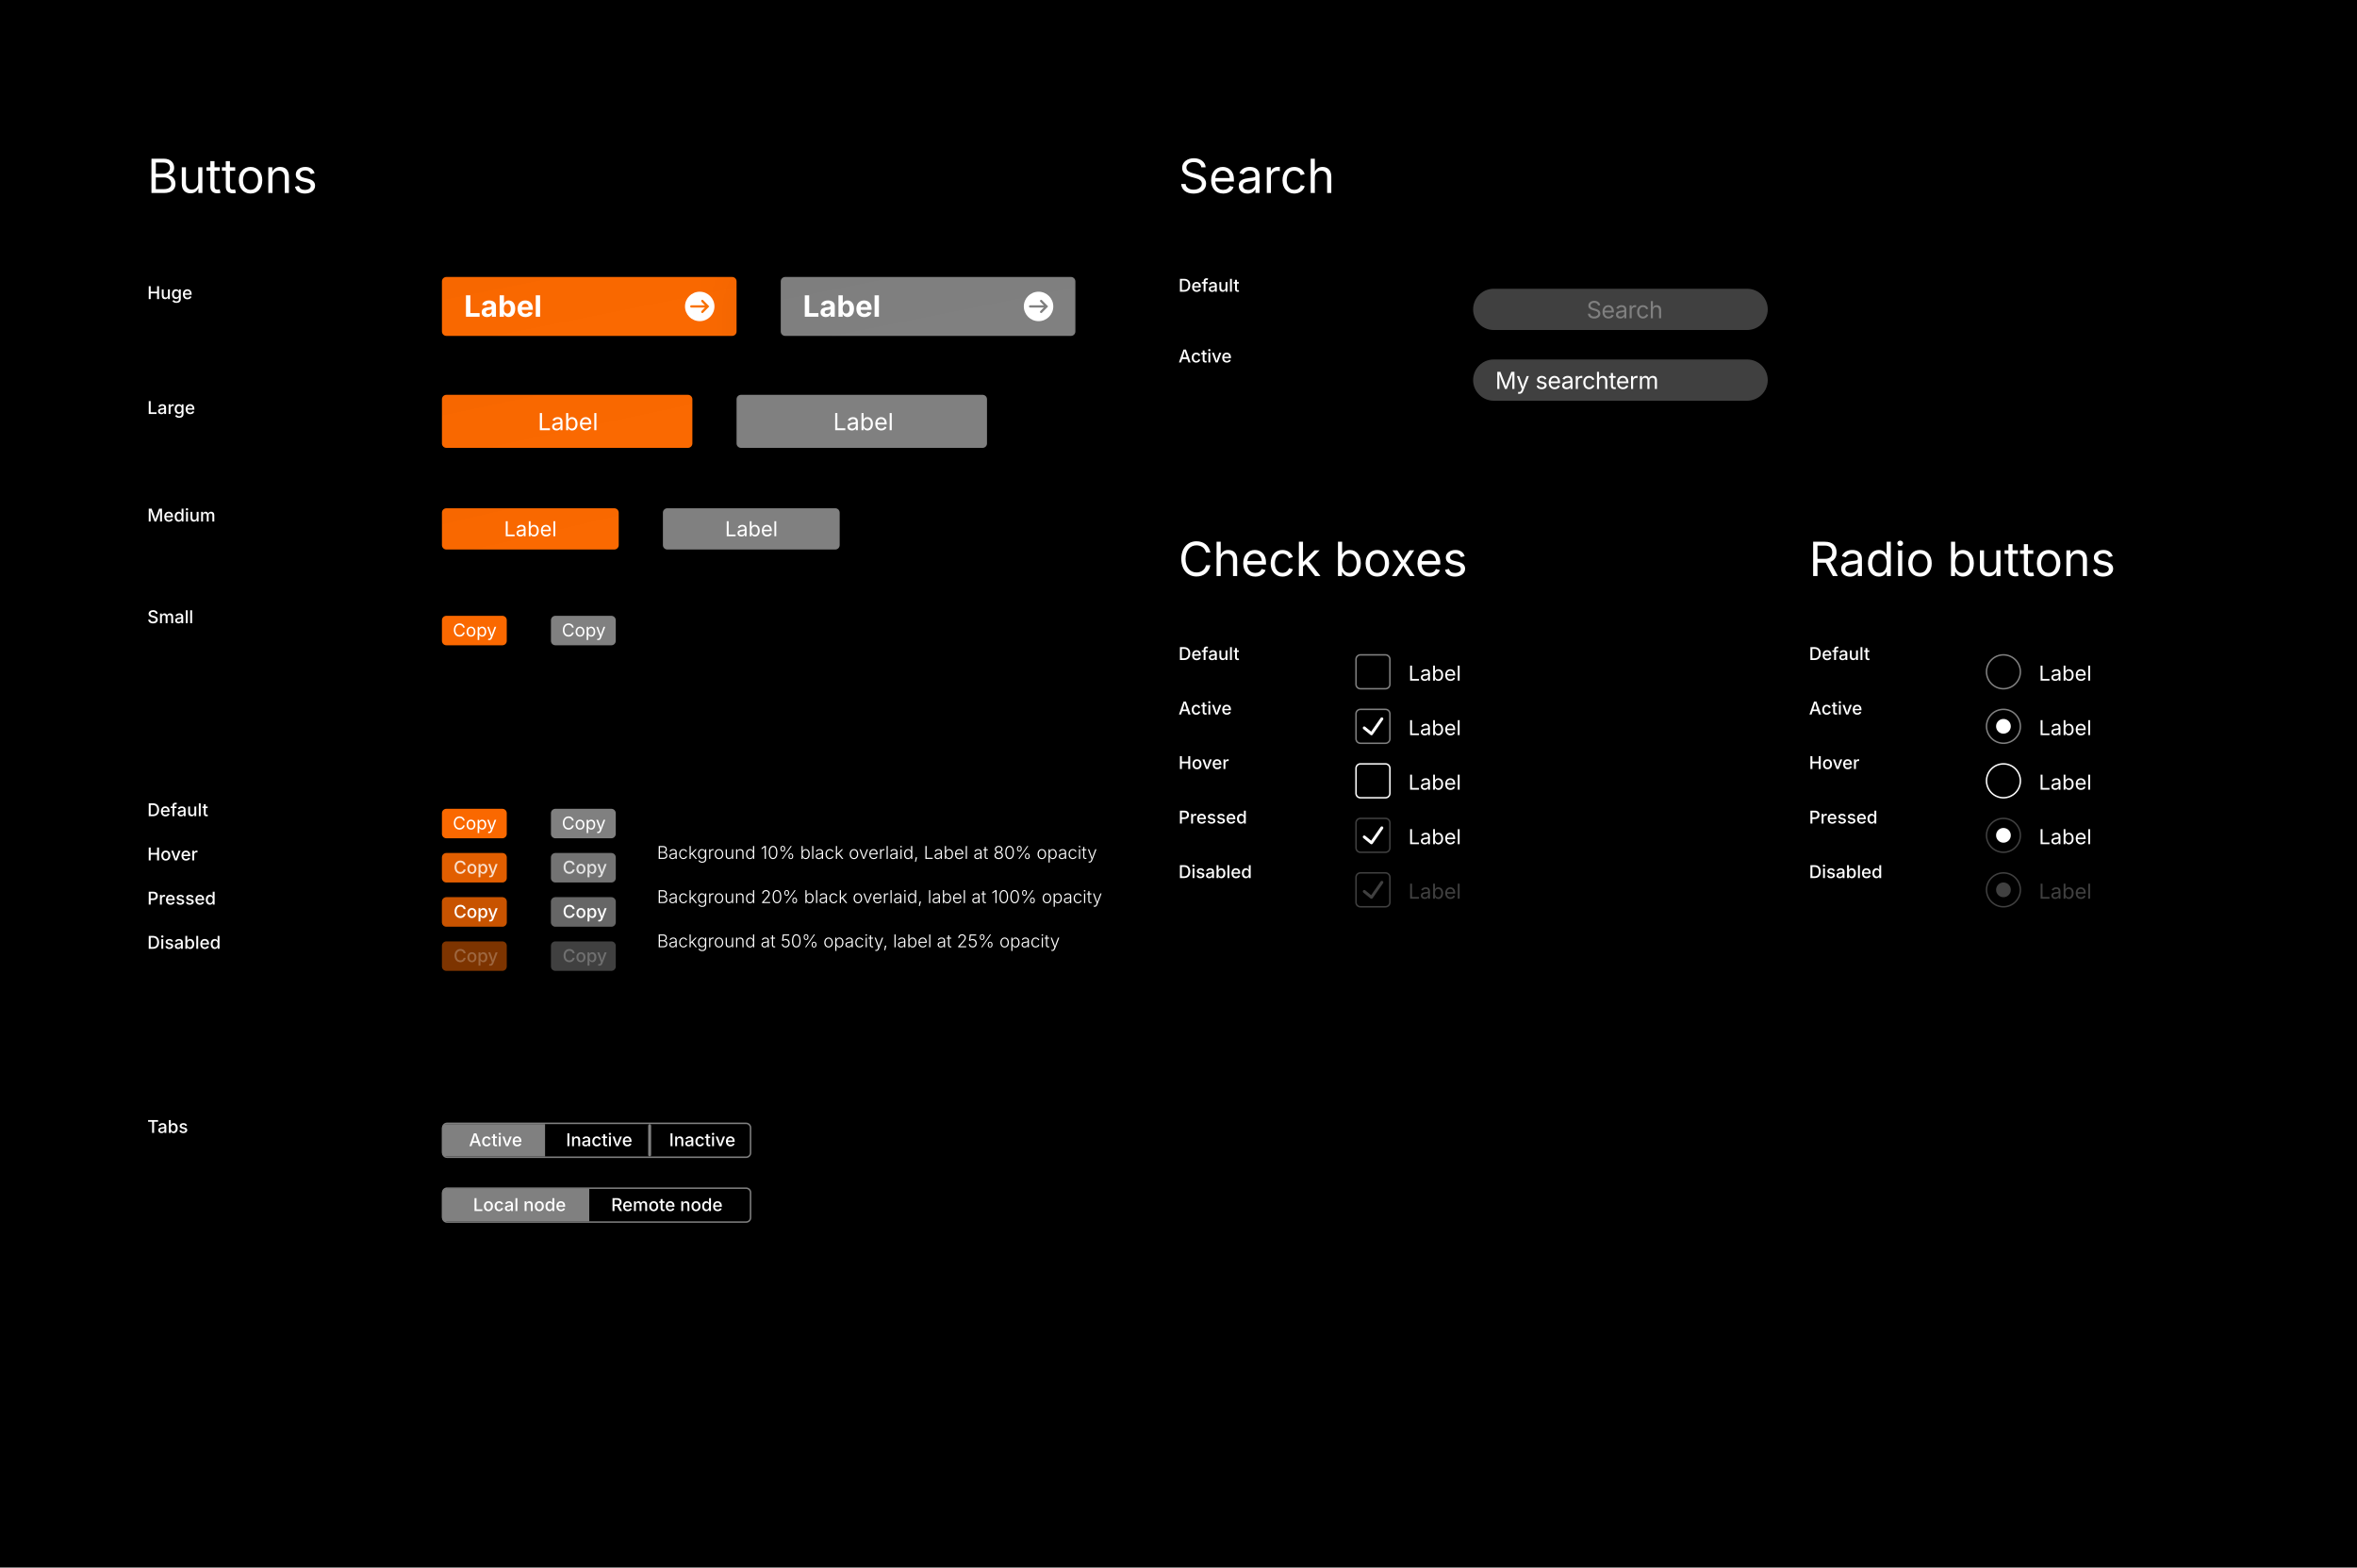
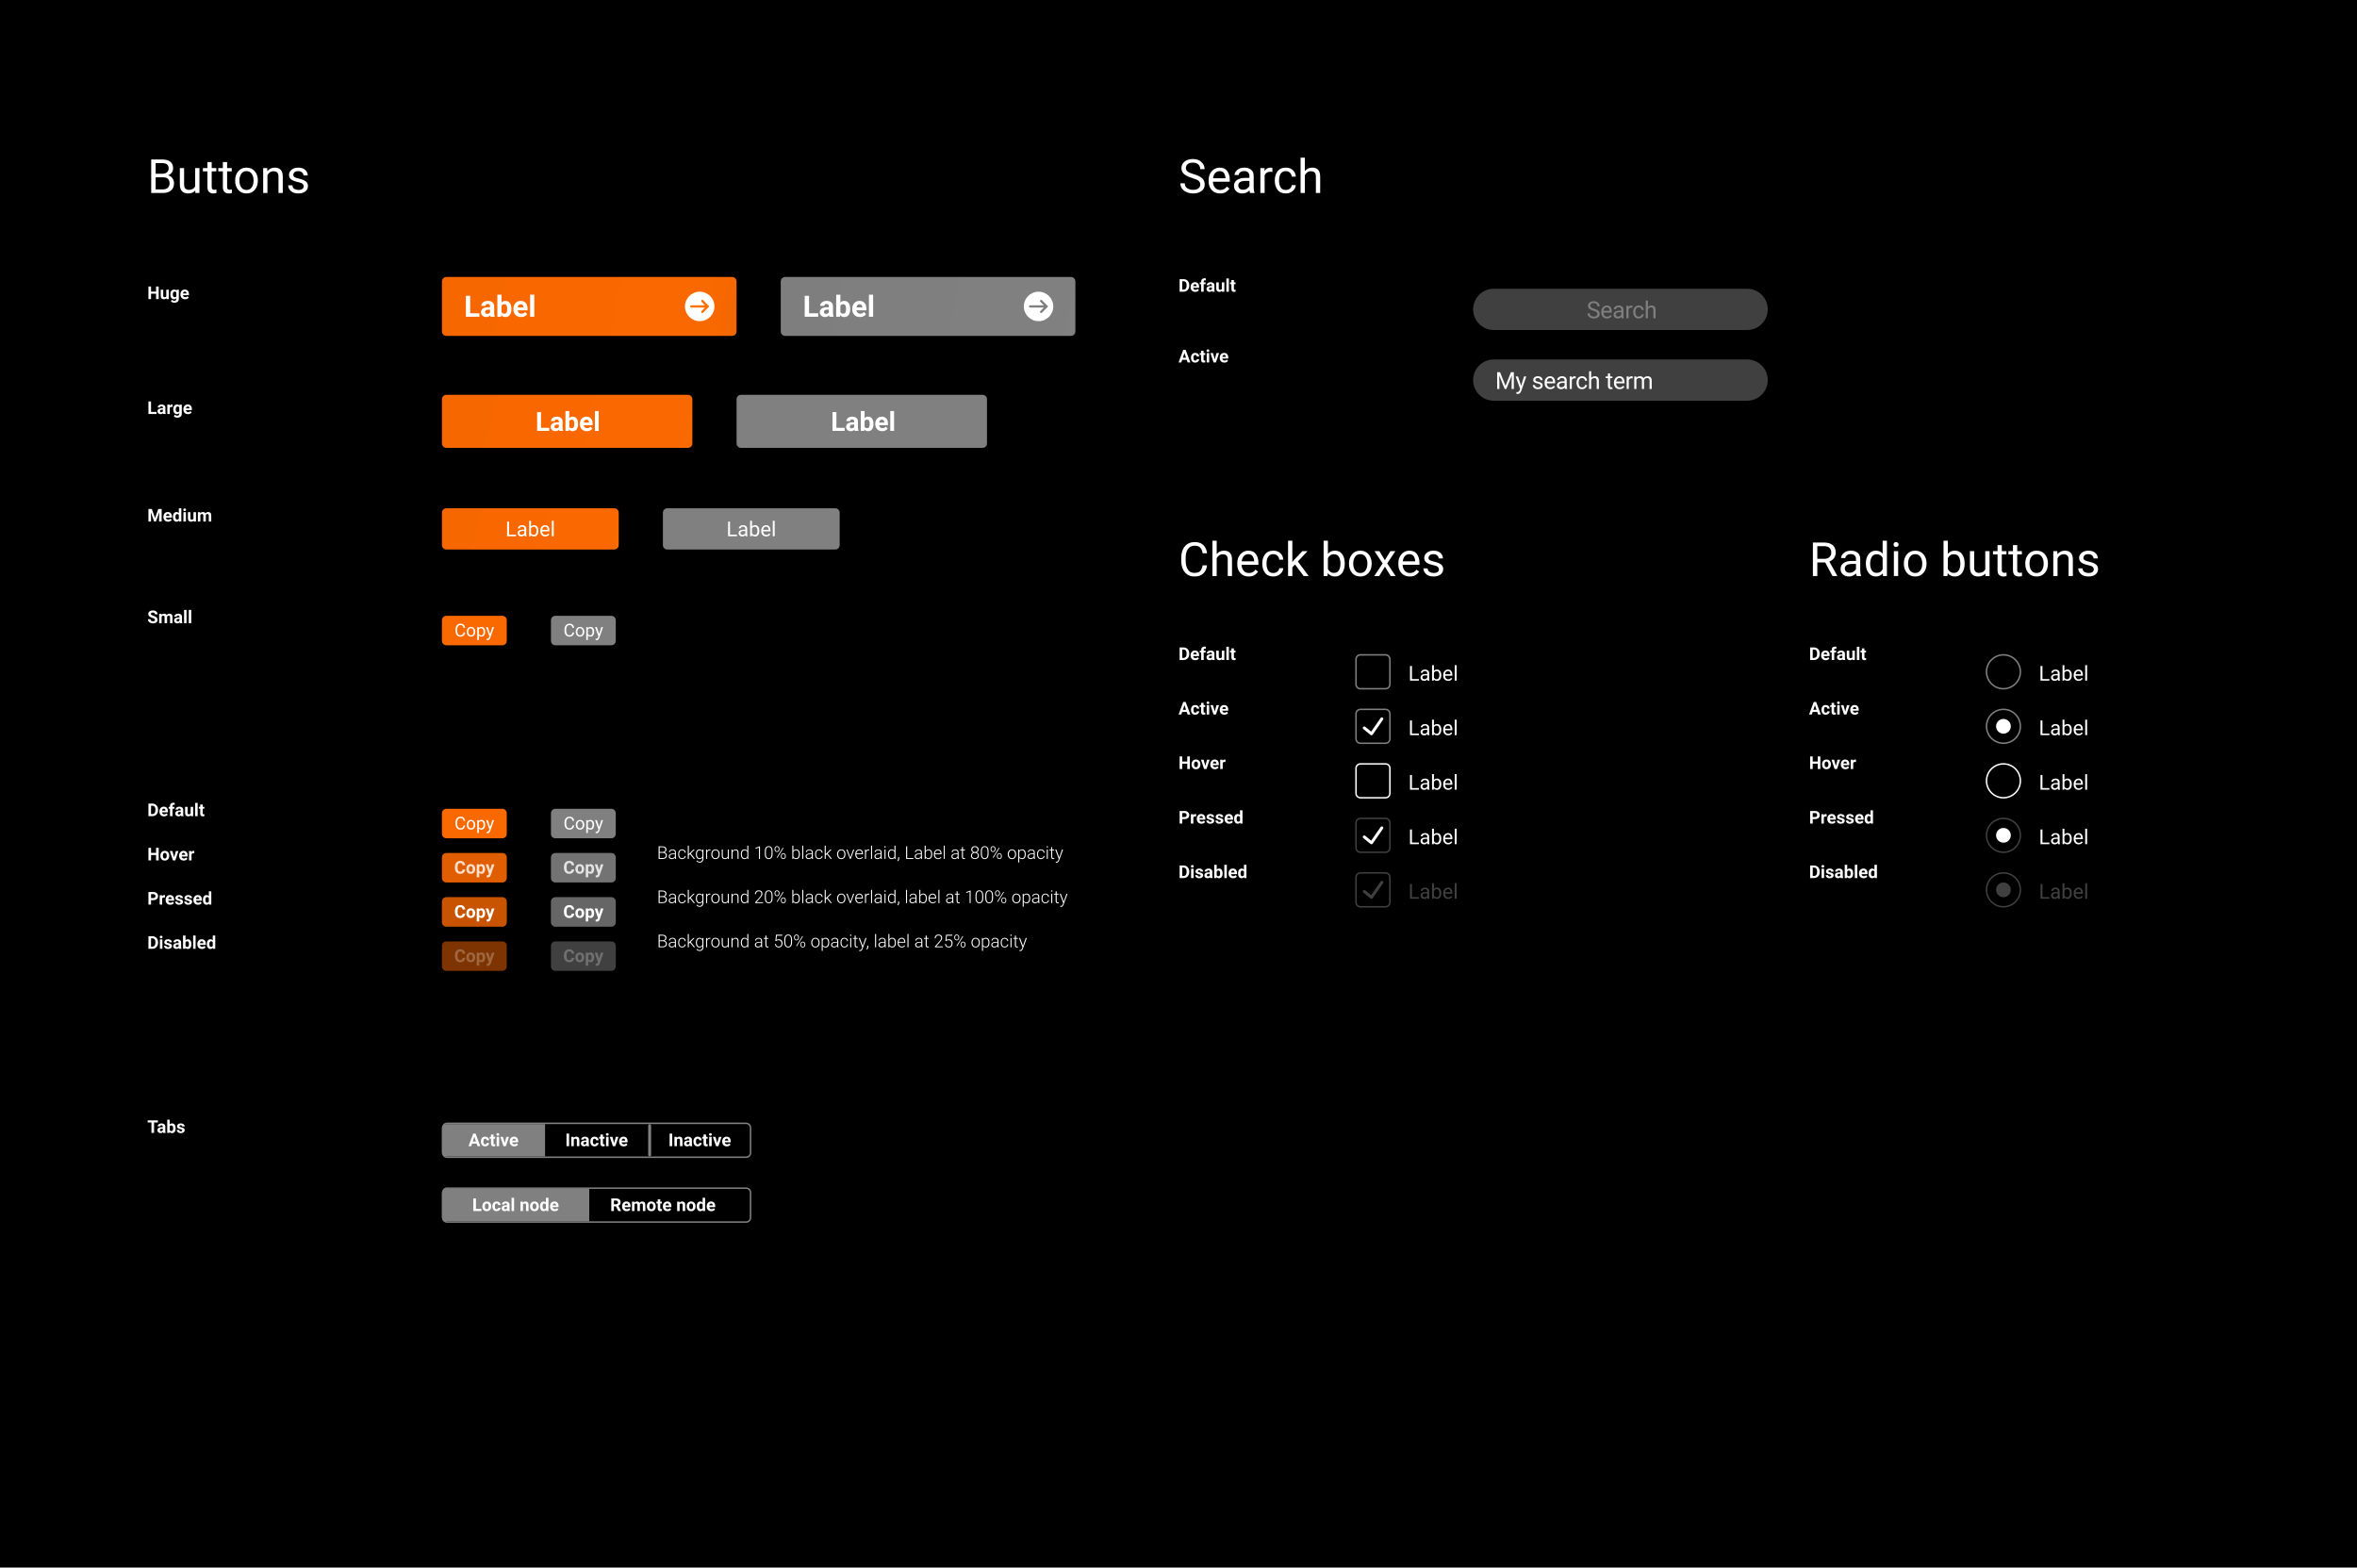
<svg xmlns="http://www.w3.org/2000/svg" xmlns:xlink="http://www.w3.org/1999/xlink" width="1600px" height="1064px" viewBox="0 0 1600 1064" version="1.1">
  <defs>
-     <linearGradient x1="100%" y1="100%" x2="0%" y2="0%" id="linearGradient-1">
+     <linearGradient x1="100%" y1="52%" x2="0%" y2="48%" id="linearGradient-1">
      <stop stop-color="#FFFFFF" offset="0%" />
      <stop stop-color="#000000" offset="100%" />
    </linearGradient>
    <rect id="path-2" x="0" y="0" width="200" height="40" rx="3" />
    <filter x="-40.0%" y="-175.0%" width="180.0%" height="500.0%" filterUnits="objectBoundingBox" id="filter-3">
      <feOffset dx="0" dy="10" in="SourceAlpha" result="shadowOffsetOuter1" />
      <feGaussianBlur stdDeviation="25" in="shadowOffsetOuter1" result="shadowBlurOuter1" />
      <feColorMatrix values="0 0 0 0 0   0 0 0 0 0   0 0 0 0 0  0 0 0 0.5 0" type="matrix" in="shadowBlurOuter1" />
    </filter>
    <rect id="path-4" x="0" y="0" width="200" height="40" rx="3" />
    <filter x="-40.0%" y="-175.0%" width="180.0%" height="500.0%" filterUnits="objectBoundingBox" id="filter-5">
      <feOffset dx="0" dy="10" in="SourceAlpha" result="shadowOffsetOuter1" />
      <feGaussianBlur stdDeviation="25" in="shadowOffsetOuter1" result="shadowBlurOuter1" />
      <feColorMatrix values="0 0 0 0 0   0 0 0 0 0   0 0 0 0 0  0 0 0 0.5 0" type="matrix" in="shadowBlurOuter1" />
    </filter>
    <rect id="path-6" x="0" y="0" width="44" height="20" rx="3" />
    <rect id="path-7" x="0" y="0" width="44" height="20" rx="3" />
    <rect id="path-8" x="0" y="0" width="44" height="20" rx="3" />
    <rect id="path-9" x="0" y="0" width="44" height="20" rx="3" />
    <rect id="path-10" x="10" y="4" width="150" height="32" rx="2.7" />
    <filter x="-16.7%" y="-62.5%" width="133.3%" height="256.2%" filterUnits="objectBoundingBox" id="filter-11">
      <feOffset dx="0" dy="5" in="SourceAlpha" result="shadowOffsetOuter1" />
      <feGaussianBlur stdDeviation="7.5" in="shadowOffsetOuter1" result="shadowBlurOuter1" />
      <feComposite in="shadowBlurOuter1" in2="SourceAlpha" operator="out" result="shadowBlurOuter1" />
      <feColorMatrix values="0 0 0 0 0   0 0 0 0 0   0 0 0 0 0  0 0 0 1 0" type="matrix" in="shadowBlurOuter1" />
    </filter>
-     <rect id="path-12" x="0" y="0" width="170" height="36" rx="3" />
-     <rect id="path-13" x="7" y="3" width="105" height="24.889" rx="2.7" />
-     <filter x="-23.8%" y="-80.4%" width="147.6%" height="300.9%" filterUnits="objectBoundingBox" id="filter-14">
+     <linearGradient x1="100%" y1="52.242%" x2="0%" y2="47.758%" id="linearGradient-12">
+       <stop stop-color="#FFFFFF" offset="0%" />
+       <stop stop-color="#000000" offset="100%" />
+     </linearGradient>
+     <rect id="path-13" x="0" y="0" width="170" height="36" rx="3" />
+     <rect id="path-14" x="7" y="3" width="105" height="24.889" rx="2.7" />
+     <filter x="-23.8%" y="-80.4%" width="147.6%" height="300.9%" filterUnits="objectBoundingBox" id="filter-15">
      <feOffset dx="0" dy="5" in="SourceAlpha" result="shadowOffsetOuter1" />
      <feGaussianBlur stdDeviation="7.5" in="shadowOffsetOuter1" result="shadowBlurOuter1" />
      <feComposite in="shadowBlurOuter1" in2="SourceAlpha" operator="out" result="shadowBlurOuter1" />
      <feColorMatrix values="0 0 0 0 0   0 0 0 0 0   0 0 0 0 0  0 0 0 1 0" type="matrix" in="shadowBlurOuter1" />
    </filter>
-     <rect id="path-15" x="0" y="0" width="120" height="28" rx="3" />
-     <rect id="path-16" x="10" y="4" width="150" height="32" rx="2.7" />
-     <filter x="-16.7%" y="-62.5%" width="133.3%" height="256.2%" filterUnits="objectBoundingBox" id="filter-17">
+     <linearGradient x1="100%" y1="52.722%" x2="0%" y2="47.278%" id="linearGradient-16">
+       <stop stop-color="#FFFFFF" offset="0%" />
+       <stop stop-color="#000000" offset="100%" />
+     </linearGradient>
+     <rect id="path-17" x="0" y="0" width="120" height="28" rx="3" />
+     <rect id="path-18" x="10" y="4" width="150" height="32" rx="2.7" />
+     <filter x="-16.7%" y="-62.5%" width="133.3%" height="256.2%" filterUnits="objectBoundingBox" id="filter-19">
      <feOffset dx="0" dy="5" in="SourceAlpha" result="shadowOffsetOuter1" />
      <feGaussianBlur stdDeviation="7.5" in="shadowOffsetOuter1" result="shadowBlurOuter1" />
      <feComposite in="shadowBlurOuter1" in2="SourceAlpha" operator="out" result="shadowBlurOuter1" />
      <feColorMatrix values="0 0 0 0 0   0 0 0 0 0   0 0 0 0 0  0 0 0 1 0" type="matrix" in="shadowBlurOuter1" />
    </filter>
-     <path d="M10.7,3 L110.065,3 C111.556,3 112.765,4.209 112.765,5.7 L112.765,25.189 C112.765,26.68 111.556,27.889 110.065,27.889 L10.7,27.889 C9.209,27.889 8,26.68 8,25.189 L8,5.7 C8,4.209 9.209,3 10.7,3 Z" id="path-18" />
-     <filter x="-23.9%" y="-80.4%" width="147.7%" height="300.9%" filterUnits="objectBoundingBox" id="filter-19">
+     <path d="M10.7,3 L110.065,3 C111.556,3 112.765,4.209 112.765,5.7 L112.765,25.189 C112.765,26.68 111.556,27.889 110.065,27.889 L10.7,27.889 C9.209,27.889 8,26.68 8,25.189 L8,5.7 C8,4.209 9.209,3 10.7,3 Z" id="path-20" />
+     <filter x="-23.9%" y="-80.4%" width="147.7%" height="300.9%" filterUnits="objectBoundingBox" id="filter-21">
      <feOffset dx="0" dy="5" in="SourceAlpha" result="shadowOffsetOuter1" />
      <feGaussianBlur stdDeviation="7.5" in="shadowOffsetOuter1" result="shadowBlurOuter1" />
      <feComposite in="shadowBlurOuter1" in2="SourceAlpha" operator="out" result="shadowBlurOuter1" />
      <feColorMatrix values="0 0 0 0 0   0 0 0 0 0   0 0 0 0 0  0 0 0 1 0" type="matrix" in="shadowBlurOuter1" />
    </filter>
  </defs>
  <g id="Buttons" stroke="none" stroke-width="1" fill="none" fill-rule="evenodd">
    <rect fill="#000000" x="0" y="0" width="1600" height="1064" />
-     <text font-family="SFProDisplay-Regular, SF Pro Display" font-size="32" font-weight="normal" fill="#FFFFFF">
+     <text font-family="Roboto-Regular, Roboto" font-size="32" font-weight="normal" fill="#FFFFFF">
      <tspan x="100" y="131">Buttons</tspan>
    </text>
-     <text id="Search" font-family="SFProDisplay-Regular, SF Pro Display" font-size="32" font-weight="normal" fill="#FFFFFF">
+     <text id="Search" font-family="Roboto-Regular, Roboto" font-size="32" font-weight="normal" fill="#FFFFFF">
      <tspan x="800" y="131">Search</tspan>
    </text>
-     <text id="Check-boxes" font-family="SFProDisplay-Regular, SF Pro Display" font-size="32" font-weight="normal" fill="#FFFFFF">
+     <text id="Check-boxes" font-family="Roboto-Regular, Roboto" font-size="32" font-weight="normal" fill="#FFFFFF">
      <tspan x="800" y="391">Check boxes</tspan>
    </text>
-     <text id="Radio-buttons" font-family="SFProDisplay-Regular, SF Pro Display" font-size="32" font-weight="normal" fill="#FFFFFF">
+     <text id="Radio-buttons" font-family="Roboto-Regular, Roboto" font-size="32" font-weight="normal" fill="#FFFFFF">
      <tspan x="1228" y="391">Radio buttons</tspan>
    </text>
    <g id="Button---Send" transform="translate(300, 188)">
      <g id="Rectangle-4">
        <use fill="black" fill-opacity="1" filter="url(#filter-3)" xlink:href="#path-2" />
        <use fill="#FA6800" fill-rule="evenodd" xlink:href="#path-2" />
        <use fill-opacity="0.01" fill="url(#linearGradient-1)" fill-rule="evenodd" style="mix-blend-mode: hard-light;" xlink:href="#path-2" />
      </g>
      <g id="right" transform="translate(165, 10)" fill-rule="nonzero">
        <path d="M10,0 C4.486,0 0,4.486 0,10 C0,15.514 4.486,20 10,20 C15.514,20 20,15.514 20,10 C20,4.486 15.514,0 10,0 Z M15.524,10.308 L12.047,13.786 C11.962,13.87 11.85,13.913 11.739,13.913 C11.628,13.913 11.517,13.87 11.432,13.786 C11.262,13.616 11.262,13.341 11.432,13.171 L14.168,10.435 L4.783,10.435 C4.543,10.435 4.348,10.24 4.348,10 C4.348,9.76 4.543,9.565 4.783,9.565 L14.168,9.565 L11.432,6.829 C11.262,6.659 11.262,6.384 11.432,6.214 C11.602,6.044 11.877,6.044 12.047,6.214 L15.524,9.692 C15.565,9.732 15.597,9.78 15.619,9.834 C15.663,9.94 15.663,10.06 15.619,10.166 C15.597,10.22 15.565,10.267 15.524,10.308 Z" id="Shape" fill="#FFFFFF" />
        <path d="M13.638,9.243 L11.217,6.792 C10.925,6.496 10.925,6.017 11.217,5.722 C11.509,5.426 11.983,5.426 12.275,5.722 L16.5,10 L12.274,14.278 C11.982,14.574 11.508,14.574 11.216,14.278 C10.924,13.983 10.924,13.504 11.216,13.208 L13.638,10.757 L4.248,10.757 C3.835,10.757 3.5,10.418 3.5,10 C3.5,9.582 3.835,9.243 4.248,9.243 L13.638,9.243 Z" id="Shape" fill="#FA7200" />
      </g>
-       <text id="Label" font-family="SFProDisplay-Bold, SF Pro Display" font-size="20" font-weight="bold" fill="#FFFFFF">
+       <text id="Label" font-family="Roboto-Bold, Roboto" font-size="20" font-weight="bold" fill="#FFFFFF">
        <tspan x="15" y="27">Label</tspan>
      </text>
    </g>
    <g id="Button---Send" transform="translate(530, 188)">
      <g id="Rectangle-4">
        <use fill="black" fill-opacity="1" filter="url(#filter-5)" xlink:href="#path-4" />
        <use fill="#808080" fill-rule="evenodd" xlink:href="#path-4" />
        <use fill-opacity="0.01" fill="url(#linearGradient-1)" fill-rule="evenodd" style="mix-blend-mode: hard-light;" xlink:href="#path-4" />
      </g>
      <g id="right" transform="translate(165, 10)" fill-rule="nonzero">
        <path d="M10,0 C4.486,0 0,4.486 0,10 C0,15.514 4.486,20 10,20 C15.514,20 20,15.514 20,10 C20,4.486 15.514,0 10,0 Z M15.524,10.308 L12.047,13.786 C11.962,13.87 11.85,13.913 11.739,13.913 C11.628,13.913 11.517,13.87 11.432,13.786 C11.262,13.616 11.262,13.341 11.432,13.171 L14.168,10.435 L4.783,10.435 C4.543,10.435 4.348,10.24 4.348,10 C4.348,9.76 4.543,9.565 4.783,9.565 L14.168,9.565 L11.432,6.829 C11.262,6.659 11.262,6.384 11.432,6.214 C11.602,6.044 11.877,6.044 12.047,6.214 L15.524,9.692 C15.565,9.732 15.597,9.78 15.619,9.834 C15.663,9.94 15.663,10.06 15.619,10.166 C15.597,10.22 15.565,10.267 15.524,10.308 Z" id="Shape" fill="#FFFFFF" />
        <path d="M13.638,9.243 L11.217,6.792 C10.925,6.496 10.925,6.017 11.217,5.722 C11.509,5.426 11.983,5.426 12.275,5.722 L16.5,10 L12.274,14.278 C11.982,14.574 11.508,14.574 11.216,14.278 C10.924,13.983 10.924,13.504 11.216,13.208 L13.638,10.757 L4.248,10.757 C3.835,10.757 3.5,10.418 3.5,10 C3.5,9.582 3.835,9.243 4.248,9.243 L13.638,9.243 Z" id="Shape" fill="#808080" />
      </g>
-       <text id="Label" font-family="SFProDisplay-Bold, SF Pro Display" font-size="20" font-weight="bold" fill="#FFFFFF">
+       <text id="Label" font-family="Roboto-Bold, Roboto" font-size="20" font-weight="bold" fill="#FFFFFF">
        <tspan x="15" y="27">Label</tspan>
      </text>
    </g>
    <g id="Button-/-Gray-/-Small" transform="translate(374, 549)">
      <rect id="Rectangle-4" fill="#808080" fill-rule="evenodd" x="0" y="0" width="44" height="20" rx="3" />
-       <text id="Copy" font-family="SFProText-Regular, SF Pro Text" font-size="12" font-weight="normal" fill="#FFFFFF">
-         <tspan x="7.363" y="14">Copy</tspan>
+       <text id="Copy" font-family="Roboto-Regular, Roboto" font-size="12" font-weight="normal" fill="#FFFFFF">
+         <tspan x="8.5" y="14">Copy</tspan>
      </text>
    </g>
    <g id="Button-/-Gray-/-Small" transform="translate(374, 418)">
      <rect id="Rectangle-4" fill="#808080" fill-rule="evenodd" x="0" y="0" width="44" height="20" rx="3" />
-       <text id="Copy" font-family="SFProText-Regular, SF Pro Text" font-size="12" font-weight="normal" fill="#FFFFFF">
-         <tspan x="7.363" y="14">Copy</tspan>
+       <text id="Copy" font-family="Roboto-Regular, Roboto" font-size="12" font-weight="normal" fill="#FFFFFF">
+         <tspan x="8.5" y="14">Copy</tspan>
      </text>
    </g>
    <g id="Button-/-gray-/-small" transform="translate(374, 579)">
      <g id="Rectangle-4">
        <use fill="#808080" xlink:href="#path-6" />
        <use fill-opacity="0.1" fill="#000000" xlink:href="#path-6" />
      </g>
-       <text id="Copy" opacity="0.8" font-family="SFProDisplay-Semibold, SF Pro Display" font-size="12" font-weight="500" fill="#FFFFFF">
-         <tspan x="7.92" y="14">Copy</tspan>
+       <text id="Copy" opacity="0.8" font-family="Roboto-Bold, Roboto" font-size="12" font-weight="bold" fill="#FFFFFF">
+         <tspan x="8.324" y="14">Copy</tspan>
      </text>
    </g>
    <g id="Button-/-gray-/-small" transform="translate(374, 609)">
      <g id="Rectangle-4">
        <use fill="#808080" xlink:href="#path-7" />
        <use fill-opacity="0.2" fill="#000000" xlink:href="#path-7" />
      </g>
-       <text id="Copy" font-family="SFProDisplay-Semibold, SF Pro Display" font-size="12" font-weight="500" fill="#FFFFFF">
-         <tspan x="7.92" y="14">Copy</tspan>
+       <text id="Copy" font-family="Roboto-Bold, Roboto" font-size="12" font-weight="bold" fill="#FFFFFF">
+         <tspan x="8.324" y="14">Copy</tspan>
      </text>
    </g>
    <g id="Button-/-gray-/-small" transform="translate(374, 639)">
      <rect id="Rectangle-4" fill="#808080" opacity="0.5" x="0" y="0" width="44" height="20" rx="3" />
-       <text id="Copy" opacity="0.25" font-family="SFProDisplay-Semibold, SF Pro Display" font-size="12" font-weight="500" fill="#FFFFFF">
-         <tspan x="7.92" y="14">Copy</tspan>
+       <text id="Copy" opacity="0.25" font-family="Roboto-Bold, Roboto" font-size="12" font-weight="bold" fill="#FFFFFF">
+         <tspan x="8.324" y="14">Copy</tspan>
      </text>
    </g>
    <g id="Button-/-orange-/-small" transform="translate(300, 549)">
      <g>
        <rect id="Rectangle-4" fill="#FA6800" x="0" y="0" width="44" height="20" rx="3" />
-         <text id="Copy" font-family="SFProText-Regular, SF Pro Text" font-size="12" font-weight="normal" fill="#FFFFFF">
-           <tspan x="7.363" y="14">Copy</tspan>
+         <text id="Copy" font-family="Roboto-Regular, Roboto" font-size="12" font-weight="normal" fill="#FFFFFF">
+           <tspan x="8.5" y="14">Copy</tspan>
        </text>
      </g>
    </g>
    <g id="Toggle" transform="translate(300, 762)">
      <g id="Button-/-gray-/-small">
        <rect id="Rectangle-4" stroke="#808080" x="0.5" y="0.5" width="209" height="23" rx="3" />
        <rect id="Rectangle-4" stroke="#808080" x="140.5" y="1.5" width="1" height="21" rx="0.5" />
-         <text id="Inactive" font-family="SFProDisplay-Semibold, SF Pro Display" font-size="12" font-weight="500" fill="#FFFFFF">
-           <tspan x="84.205" y="16">Inactive</tspan>
-         </text>
-         <text id="Inactive" font-family="SFProDisplay-Semibold, SF Pro Display" font-size="12" font-weight="500" fill="#FFFFFF">
-           <tspan x="154.205" y="16">Inactive</tspan>
+         <text id="Inactive" font-family="Roboto-Bold, Roboto" font-size="12" font-weight="bold" fill="#FFFFFF">
+           <tspan x="83.689" y="16">Inactive</tspan>
+         </text>
+         <text id="Inactive" font-family="Roboto-Bold, Roboto" font-size="12" font-weight="bold" fill="#FFFFFF">
+           <tspan x="153.689" y="16">Inactive</tspan>
        </text>
      </g>
      <g id="Button-/-orange-/-small" transform="translate(0, 1)">
        <path d="M3,0 L70,0 L70,22 L3,22 C1.343,22 2.02906125e-16,20.657 0,19 L0,3 C-2.02906125e-16,1.343 1.343,3.04359188e-16 3,0 Z" id="Rectangle-4" fill="#808080" />
-         <text id="Active" font-family="SFProDisplay-Semibold, SF Pro Display" font-size="12" font-weight="500" fill="#FFFFFF">
-           <tspan x="18.324" y="15">Active</tspan>
+         <text id="Active" font-family="Roboto-Bold, Roboto" font-size="12" font-weight="bold" fill="#FFFFFF">
+           <tspan x="17.979" y="15">Active</tspan>
        </text>
      </g>
    </g>
    <g id="Toggle" transform="translate(300, 806)">
      <rect id="Rectangle-4" stroke="#808080" x="0.5" y="0.5" width="209" height="23" rx="3" />
      <path d="M3,1 L100,1 L100,23 L3,23 C1.343,23 2.02906125e-16,21.657 0,20 L0,4 C-2.02906125e-16,2.343 1.343,1 3,1 Z" id="Rectangle-4" fill="#808080" />
-       <text id="Remote-node" font-family="SFProDisplay-Semibold, SF Pro Display" font-size="12" font-weight="500" fill="#FFFFFF">
-         <tspan x="114.832" y="16">Remote node</tspan>
-       </text>
-       <text id="Local-node" font-family="SFProDisplay-Semibold, SF Pro Display" font-size="12" font-weight="500" fill="#FFFFFF">
-         <tspan x="21.154" y="16">Local node</tspan>
+       <text id="Remote-node" font-family="Roboto-Bold, Roboto" font-size="12" font-weight="bold" fill="#FFFFFF">
+         <tspan x="114.199" y="16">Remote node</tspan>
+       </text>
+       <text id="Local-node" font-family="Roboto-Bold, Roboto" font-size="12" font-weight="bold" fill="#FFFFFF">
+         <tspan x="20.551" y="16">Local node</tspan>
      </text>
    </g>
    <g id="Button-/-orange-/-small" transform="translate(300, 418)">
      <g>
        <rect id="Rectangle-4" fill="#FA6800" x="0" y="0" width="44" height="20" rx="3" />
-         <text id="Copy" font-family="SFProText-Regular, SF Pro Text" font-size="12" font-weight="normal" fill="#FFFFFF">
-           <tspan x="7.363" y="14">Copy</tspan>
+         <text id="Copy" font-family="Roboto-Regular, Roboto" font-size="12" font-weight="normal" fill="#FFFFFF">
+           <tspan x="8.5" y="14">Copy</tspan>
        </text>
      </g>
    </g>
    <g id="Button-/-orange-/-small" transform="translate(300, 579)">
      <g id="Rectangle-4">
        <use fill="#FA6800" xlink:href="#path-8" />
        <use fill-opacity="0.1" fill="#000000" xlink:href="#path-8" />
      </g>
-       <text id="Copy" opacity="0.8" font-family="SFProDisplay-Semibold, SF Pro Display" font-size="12" font-weight="500" fill="#FFFFFF">
-         <tspan x="7.92" y="14">Copy</tspan>
+       <text id="Copy" opacity="0.8" font-family="Roboto-Bold, Roboto" font-size="12" font-weight="bold" fill="#FFFFFF">
+         <tspan x="8.324" y="14">Copy</tspan>
      </text>
    </g>
    <g id="Button-/-orange-/-small" transform="translate(300, 609)">
      <g id="Rectangle-4">
        <use fill="#FA6800" xlink:href="#path-9" />
        <use fill-opacity="0.2" fill="#000000" xlink:href="#path-9" />
      </g>
-       <text id="Copy" font-family="SFProDisplay-Semibold, SF Pro Display" font-size="12" font-weight="500" fill="#FFFFFF">
-         <tspan x="7.92" y="14">Copy</tspan>
+       <text id="Copy" font-family="Roboto-Bold, Roboto" font-size="12" font-weight="bold" fill="#FFFFFF">
+         <tspan x="8.324" y="14">Copy</tspan>
      </text>
    </g>
    <g id="Button-/-orange-/-small" transform="translate(300, 639)">
      <rect id="Rectangle-4" fill="#FA6800" opacity="0.5" x="0" y="0" width="44" height="20" rx="3" />
-       <text id="Copy" opacity="0.25" font-family="SFProDisplay-Semibold, SF Pro Display" font-size="12" font-weight="500" fill="#FFFFFF">
-         <tspan x="7.92" y="14">Copy</tspan>
-       </text>
-     </g>
-     <text id="Default-Hover-Presse" font-family="SFProDisplay-Semibold, SF Pro Display" font-size="12" font-weight="500" line-spacing="30" fill="#FFFFFF">
+       <text id="Copy" opacity="0.25" font-family="Roboto-Bold, Roboto" font-size="12" font-weight="bold" fill="#FFFFFF">
+         <tspan x="8.324" y="14">Copy</tspan>
+       </text>
+     </g>
+     <text id="Default-Hover-Presse" font-family="Roboto-Bold, Roboto" font-size="12" font-weight="bold" line-spacing="30" fill="#FFFFFF">
      <tspan x="100" y="554">Default</tspan>
      <tspan x="100" y="584">Hover</tspan>
      <tspan x="100" y="614">Pressed</tspan>
      <tspan x="100" y="644">Disabled</tspan>
    </text>
-     <text id="Tabs" font-family="SFProDisplay-Semibold, SF Pro Display" font-size="12" font-weight="500" line-spacing="30" fill="#FFFFFF">
+     <text id="Tabs" font-family="Roboto-Bold, Roboto" font-size="12" font-weight="bold" line-spacing="30" fill="#FFFFFF">
      <tspan x="100" y="769">Tabs</tspan>
    </text>
-     <text id="Huge" font-family="SFProDisplay-Semibold, SF Pro Display" font-size="12" font-weight="500" line-spacing="30" fill="#FFFFFF">
+     <text id="Huge" font-family="Roboto-Bold, Roboto" font-size="12" font-weight="bold" line-spacing="30" fill="#FFFFFF">
      <tspan x="100" y="203">Huge</tspan>
    </text>
-     <text id="Large" font-family="SFProDisplay-Semibold, SF Pro Display" font-size="12" font-weight="500" line-spacing="30" fill="#FFFFFF">
+     <text id="Large" font-family="Roboto-Bold, Roboto" font-size="12" font-weight="bold" line-spacing="30" fill="#FFFFFF">
      <tspan x="100" y="281">Large</tspan>
    </text>
-     <text id="Medium" font-family="SFProDisplay-Semibold, SF Pro Display" font-size="12" font-weight="500" line-spacing="30" fill="#FFFFFF">
+     <text id="Medium" font-family="Roboto-Bold, Roboto" font-size="12" font-weight="bold" line-spacing="30" fill="#FFFFFF">
      <tspan x="100" y="354">Medium</tspan>
    </text>
-     <text id="Small" font-family="SFProDisplay-Semibold, SF Pro Display" font-size="12" font-weight="500" line-spacing="30" fill="#FFFFFF">
+     <text id="Small" font-family="Roboto-Bold, Roboto" font-size="12" font-weight="bold" line-spacing="30" fill="#FFFFFF">
      <tspan x="100" y="423">Small</tspan>
    </text>
-     <text id="Background-10%-black" font-family="SFProDisplay-Light, SF Pro Display" font-size="12" font-weight="300" line-spacing="30" fill="#FFFFFF">
+     <text id="Background-10%-black" font-family="Roboto-Light, Roboto" font-size="12" font-weight="300" line-spacing="30" fill="#FFFFFF">
      <tspan x="446" y="553" />
      <tspan x="446" y="583">Background 10% black overlaid, Label at 80% opacity</tspan>
      <tspan x="446" y="613">Background 20% black overlaid, label at 100% opacity</tspan>
      <tspan x="446" y="643">Background at 50% opacity, label at 25% opacity</tspan>
    </text>
    <g id="Button-/-Orange-/-Large" transform="translate(300, 268)">
      <g>
        <g id="Rectangle-4" opacity="0.15">
          <use fill="black" fill-opacity="1" filter="url(#filter-11)" xlink:href="#path-10" />
          <use fill-opacity="0" fill="#FA6800" fill-rule="evenodd" xlink:href="#path-10" />
        </g>
        <g id="Rectangle-4">
-           <use fill="#FA6800" xlink:href="#path-12" />
-           <use fill-opacity="0.01" fill="url(#linearGradient-1)" style="mix-blend-mode: hard-light;" xlink:href="#path-12" />
+           <use fill="#FA6800" xlink:href="#path-13" />
+           <use fill-opacity="0.01" fill="url(#linearGradient-12)" style="mix-blend-mode: hard-light;" xlink:href="#path-13" />
        </g>
-         <text id="Label" font-family="SFProText-Regular, SF Pro Text" font-size="16" font-weight="normal" fill="#FFFFFF">
-           <tspan x="65.043" y="24">Label</tspan>
+         <text id="Label" font-family="Roboto-Bold, Roboto" font-size="18" font-weight="bold" fill="#FFFFFF">
+           <tspan x="63.483" y="24.5">Label</tspan>
        </text>
      </g>
    </g>
    <g id="Button-/-Orange-/-Medium" transform="translate(300, 345)">
      <g>
        <g id="Rectangle-4" opacity="0.15">
-           <use fill="black" fill-opacity="1" filter="url(#filter-14)" xlink:href="#path-13" />
-           <use fill-opacity="0" fill="#FA6800" fill-rule="evenodd" xlink:href="#path-13" />
+           <use fill="black" fill-opacity="1" filter="url(#filter-15)" xlink:href="#path-14" />
+           <use fill-opacity="0" fill="#FA6800" fill-rule="evenodd" xlink:href="#path-14" />
        </g>
        <g id="Rectangle-4">
-           <use fill="#FA6800" xlink:href="#path-15" />
-           <use fill-opacity="0.01" fill="url(#linearGradient-1)" style="mix-blend-mode: hard-light;" xlink:href="#path-15" />
+           <use fill="#FA6800" xlink:href="#path-17" />
+           <use fill-opacity="0.01" fill="url(#linearGradient-16)" style="mix-blend-mode: hard-light;" xlink:href="#path-17" />
        </g>
-         <text id="Label" font-family="SFProText-Regular, SF Pro Text" font-size="14" font-weight="normal" fill="#FFFFFF">
-           <tspan x="42.1" y="19">Label</tspan>
+         <text id="Label" font-family="Roboto-Regular, Roboto" font-size="14" font-weight="normal" fill="#FFFFFF">
+           <tspan x="43.091" y="19">Label</tspan>
        </text>
      </g>
    </g>
    <g id="Button-/-Gray-/-Large" transform="translate(500, 268)">
      <g id="Rectangle-4" opacity="0.15">
-         <use fill="black" fill-opacity="1" filter="url(#filter-17)" xlink:href="#path-16" />
-         <use fill-opacity="0" fill="#FA6800" fill-rule="evenodd" xlink:href="#path-16" />
+         <use fill="black" fill-opacity="1" filter="url(#filter-19)" xlink:href="#path-18" />
+         <use fill-opacity="0" fill="#FA6800" fill-rule="evenodd" xlink:href="#path-18" />
      </g>
      <rect id="Rectangle-4" fill="#808080" fill-rule="evenodd" x="0" y="0" width="170" height="36" rx="3" />
-       <text id="Label" font-family="SFProText-Regular, SF Pro Text" font-size="16" font-weight="normal" fill="#FFFFFF">
-         <tspan x="65.543" y="24">Label</tspan>
+       <text id="Label" font-family="Roboto-Bold, Roboto" font-size="18" font-weight="bold" fill="#FFFFFF">
+         <tspan x="63.983" y="24.5">Label</tspan>
      </text>
    </g>
    <g id="Button-/-Gray-/-Medium" transform="translate(450, 345)">
      <g id="Button-/-gray-/-medium">
        <g id="Rectangle-4" opacity="0.15">
-           <use fill="black" fill-opacity="1" filter="url(#filter-19)" xlink:href="#path-18" />
-           <use fill-opacity="0" fill="#FA6800" fill-rule="evenodd" xlink:href="#path-18" />
+           <use fill="black" fill-opacity="1" filter="url(#filter-21)" xlink:href="#path-20" />
+           <use fill-opacity="0" fill="#FA6800" fill-rule="evenodd" xlink:href="#path-20" />
        </g>
        <rect id="Rectangle-4" fill="#808080" x="0" y="0" width="120" height="28" rx="3" />
-         <text id="Label" font-family="SFProText-Regular, SF Pro Text" font-size="14" font-weight="normal" fill="#FFFFFF">
-           <tspan x="42.1" y="19">Label</tspan>
-         </text>
-       </g>
-     </g>
-     <text id="Default-Active" font-family="SFProDisplay-Semibold, SF Pro Display" font-size="12" font-weight="500" line-spacing="48" fill="#FFFFFF">
+         <text id="Label" font-family="Roboto-Regular, Roboto" font-size="14" font-weight="normal" fill="#FFFFFF">
+           <tspan x="43.091" y="19">Label</tspan>
+         </text>
+       </g>
+     </g>
+     <text id="Default-Active" font-family="Roboto-Bold, Roboto" font-size="12" font-weight="bold" line-spacing="48" fill="#FFFFFF">
      <tspan x="800" y="198">Default</tspan>
      <tspan x="800" y="246">Active</tspan>
    </text>
    <g id="Search" transform="translate(1000, 196)">
      <rect id="Rectangle" fill="#404040" x="0" y="0" width="200" height="28" rx="14" />
-       <text font-family="SFProDisplay-Regular, SF Pro Display" font-size="16" font-weight="normal" letter-spacing="-0.25" fill="#808080">
+       <text font-family="Roboto-Regular, Roboto" font-size="16" font-weight="normal" letter-spacing="-0.25" fill="#808080">
        <tspan x="77" y="20">Search</tspan>
      </text>
    </g>
    <g id="Search---active" transform="translate(1000, 244)">
      <rect id="Rectangle" fill="#404040" x="0" y="0" width="200" height="28" rx="14" />
-       <text id="My-searchterm" font-family="SFProDisplay-Regular, SF Pro Display" font-size="16" font-weight="normal" letter-spacing="-0.25" fill="#FFFFFF">
-         <tspan x="15" y="20">My searchterm</tspan>
-       </text>
-     </g>
-     <text id="Default-Active-Hover" font-family="SFProDisplay-Semibold, SF Pro Display" font-size="12" font-weight="500" line-spacing="37" fill="#FFFFFF">
+       <text id="My-search-term" font-family="Roboto-Regular, Roboto" font-size="16" font-weight="normal" letter-spacing="-0.25" fill="#FFFFFF">
+         <tspan x="15" y="20">My search term</tspan>
+       </text>
+     </g>
+     <text id="Default-Active-Hover" font-family="Roboto-Bold, Roboto" font-size="12" font-weight="bold" line-spacing="37" fill="#FFFFFF">
      <tspan x="800" y="448">Default</tspan>
      <tspan x="800" y="485">Active</tspan>
      <tspan x="800" y="522">Hover</tspan>
      <tspan x="800" y="559">Pressed</tspan>
      <tspan x="800" y="596">Disabled</tspan>
    </text>
-     <text id="Default-Active-Hover" font-family="SFProDisplay-Semibold, SF Pro Display" font-size="12" font-weight="500" line-spacing="37" fill="#FFFFFF">
+     <text id="Default-Active-Hover" font-family="Roboto-Bold, Roboto" font-size="12" font-weight="bold" line-spacing="37" fill="#FFFFFF">
      <tspan x="1228" y="448">Default</tspan>
      <tspan x="1228" y="485">Active</tspan>
      <tspan x="1228" y="522">Hover</tspan>
      <tspan x="1228" y="559">Pressed</tspan>
      <tspan x="1228" y="596">Disabled</tspan>
    </text>
    <g id="Group-3" transform="translate(920, 444)">
-       <text id="Label" font-family="SFProDisplay-Medium, SF Pro Display" font-size="14" font-weight="400" fill="#FFFFFF">
+       <text id="Label" font-family="Roboto-Medium, Roboto" font-size="14" font-weight="400" fill="#FFFFFF">
        <tspan x="36" y="18">Label</tspan>
      </text>
      <g id="Check-button" opacity="0.5" stroke="#FFFFFF">
        <rect id="Rectangle-4" x="0.5" y="0.5" width="23" height="23" rx="3" />
      </g>
    </g>
    <g id="Group-3" transform="translate(1348, 444)">
-       <text id="Label" font-family="SFProDisplay-Medium, SF Pro Display" font-size="14" font-weight="400" fill="#FFFFFF">
+       <text id="Label" font-family="Roboto-Medium, Roboto" font-size="14" font-weight="400" fill="#FFFFFF">
        <tspan x="36" y="18">Label</tspan>
      </text>
      <g id="Check-button" opacity="0.5" stroke="#FFFFFF">
        <rect id="Rectangle-4" x="0.5" y="0.5" width="23" height="23" rx="11.5" />
      </g>
    </g>
    <g id="Group-3" transform="translate(920, 481)">
-       <text id="Label" font-family="SFProDisplay-Medium, SF Pro Display" font-size="14" font-weight="400" fill="#FFFFFF">
+       <text id="Label" font-family="Roboto-Medium, Roboto" font-size="14" font-weight="400" fill="#FFFFFF">
        <tspan x="36" y="18">Label</tspan>
      </text>
      <g id="Check-button" stroke="#FFFFFF">
        <rect id="Rectangle-4" opacity="0.5" x="0.5" y="0.5" width="23" height="23" rx="3" />
        <polyline id="Shape" stroke-width="2" stroke-linecap="round" stroke-linejoin="round" points="6.111 13.096 10.994 17.077 18.037 6.923" />
      </g>
    </g>
    <g id="Group-3" transform="translate(1348, 481)">
-       <text id="Label" font-family="SFProDisplay-Medium, SF Pro Display" font-size="14" font-weight="400" fill="#FFFFFF">
+       <text id="Label" font-family="Roboto-Medium, Roboto" font-size="14" font-weight="400" fill="#FFFFFF">
        <tspan x="36" y="18">Label</tspan>
      </text>
      <g id="Check-button">
        <rect id="Rectangle-4" stroke="#FFFFFF" opacity="0.5" x="0.5" y="0.5" width="23" height="23" rx="11.5" />
        <rect id="Rectangle-4" fill="#FFFFFF" x="7" y="7" width="10" height="10" rx="5" />
      </g>
    </g>
    <g id="Group-3" transform="translate(920, 518)">
-       <text id="Label" font-family="SFProDisplay-Medium, SF Pro Display" font-size="14" font-weight="400" fill="#FFFFFF">
+       <text id="Label" font-family="Roboto-Medium, Roboto" font-size="14" font-weight="400" fill="#FFFFFF">
        <tspan x="36" y="18">Label</tspan>
      </text>
      <g id="Check-button" stroke="#FFFFFF">
        <rect id="Rectangle-4" x="0.5" y="0.5" width="23" height="23" rx="3" />
      </g>
    </g>
    <g id="Group-3" transform="translate(1348, 518)">
-       <text id="Label" font-family="SFProDisplay-Medium, SF Pro Display" font-size="14" font-weight="400" fill="#FFFFFF">
+       <text id="Label" font-family="Roboto-Medium, Roboto" font-size="14" font-weight="400" fill="#FFFFFF">
        <tspan x="36" y="18">Label</tspan>
      </text>
      <g id="Check-button" stroke="#FFFFFF">
        <rect id="Rectangle-4" x="0.5" y="0.5" width="23" height="23" rx="11.5" />
      </g>
    </g>
    <g id="Group-3" transform="translate(920, 555)">
-       <text id="Label" font-family="SFProDisplay-Medium, SF Pro Display" font-size="14" font-weight="400" fill="#FFFFFF">
+       <text id="Label" font-family="Roboto-Medium, Roboto" font-size="14" font-weight="400" fill="#FFFFFF">
        <tspan x="36" y="18">Label</tspan>
      </text>
      <g id="Check-button" stroke="#FFFFFF">
        <rect id="Rectangle-4" opacity="0.25" x="0.5" y="0.5" width="23" height="23" rx="3" />
        <polyline id="Shape" stroke-width="2" stroke-linecap="round" stroke-linejoin="round" points="6.111 13.096 10.994 17.077 18.037 6.923" />
      </g>
    </g>
    <g id="Group-3" transform="translate(1348, 555)">
-       <text id="Label" font-family="SFProDisplay-Medium, SF Pro Display" font-size="14" font-weight="400" fill="#FFFFFF">
+       <text id="Label" font-family="Roboto-Medium, Roboto" font-size="14" font-weight="400" fill="#FFFFFF">
        <tspan x="36" y="18">Label</tspan>
      </text>
      <g id="Check-button">
        <rect id="Rectangle-4" stroke="#FFFFFF" opacity="0.25" x="0.5" y="0.5" width="23" height="23" rx="11.5" />
        <rect id="Rectangle-4" fill="#FFFFFF" x="7" y="7" width="10" height="10" rx="5" />
      </g>
    </g>
    <g id="Group-3" transform="translate(920, 592)" opacity="0.25">
-       <text id="Label" font-family="SFProDisplay-Medium, SF Pro Display" font-size="14" font-weight="400" fill="#FFFFFF">
+       <text id="Label" font-family="Roboto-Medium, Roboto" font-size="14" font-weight="400" fill="#FFFFFF">
        <tspan x="36" y="18">Label</tspan>
      </text>
      <g id="Check-button" stroke="#FFFFFF">
        <rect id="Rectangle-4" x="0.5" y="0.5" width="23" height="23" rx="3" />
        <polyline id="Shape" stroke-width="2" stroke-linecap="round" stroke-linejoin="round" points="6.111 13.096 10.994 17.077 18.037 6.923" />
      </g>
    </g>
    <g id="Group-3" transform="translate(1348, 592)" opacity="0.25">
-       <text id="Label" font-family="SFProDisplay-Medium, SF Pro Display" font-size="14" font-weight="400" fill="#FFFFFF">
+       <text id="Label" font-family="Roboto-Medium, Roboto" font-size="14" font-weight="400" fill="#FFFFFF">
        <tspan x="36" y="18">Label</tspan>
      </text>
      <g id="Check-button">
        <rect id="Rectangle-4" stroke="#FFFFFF" x="0.5" y="0.5" width="23" height="23" rx="11.5" />
        <rect id="Rectangle-4" fill="#FFFFFF" x="7" y="7" width="10" height="10" rx="5" />
      </g>
    </g>
  </g>
</svg>
